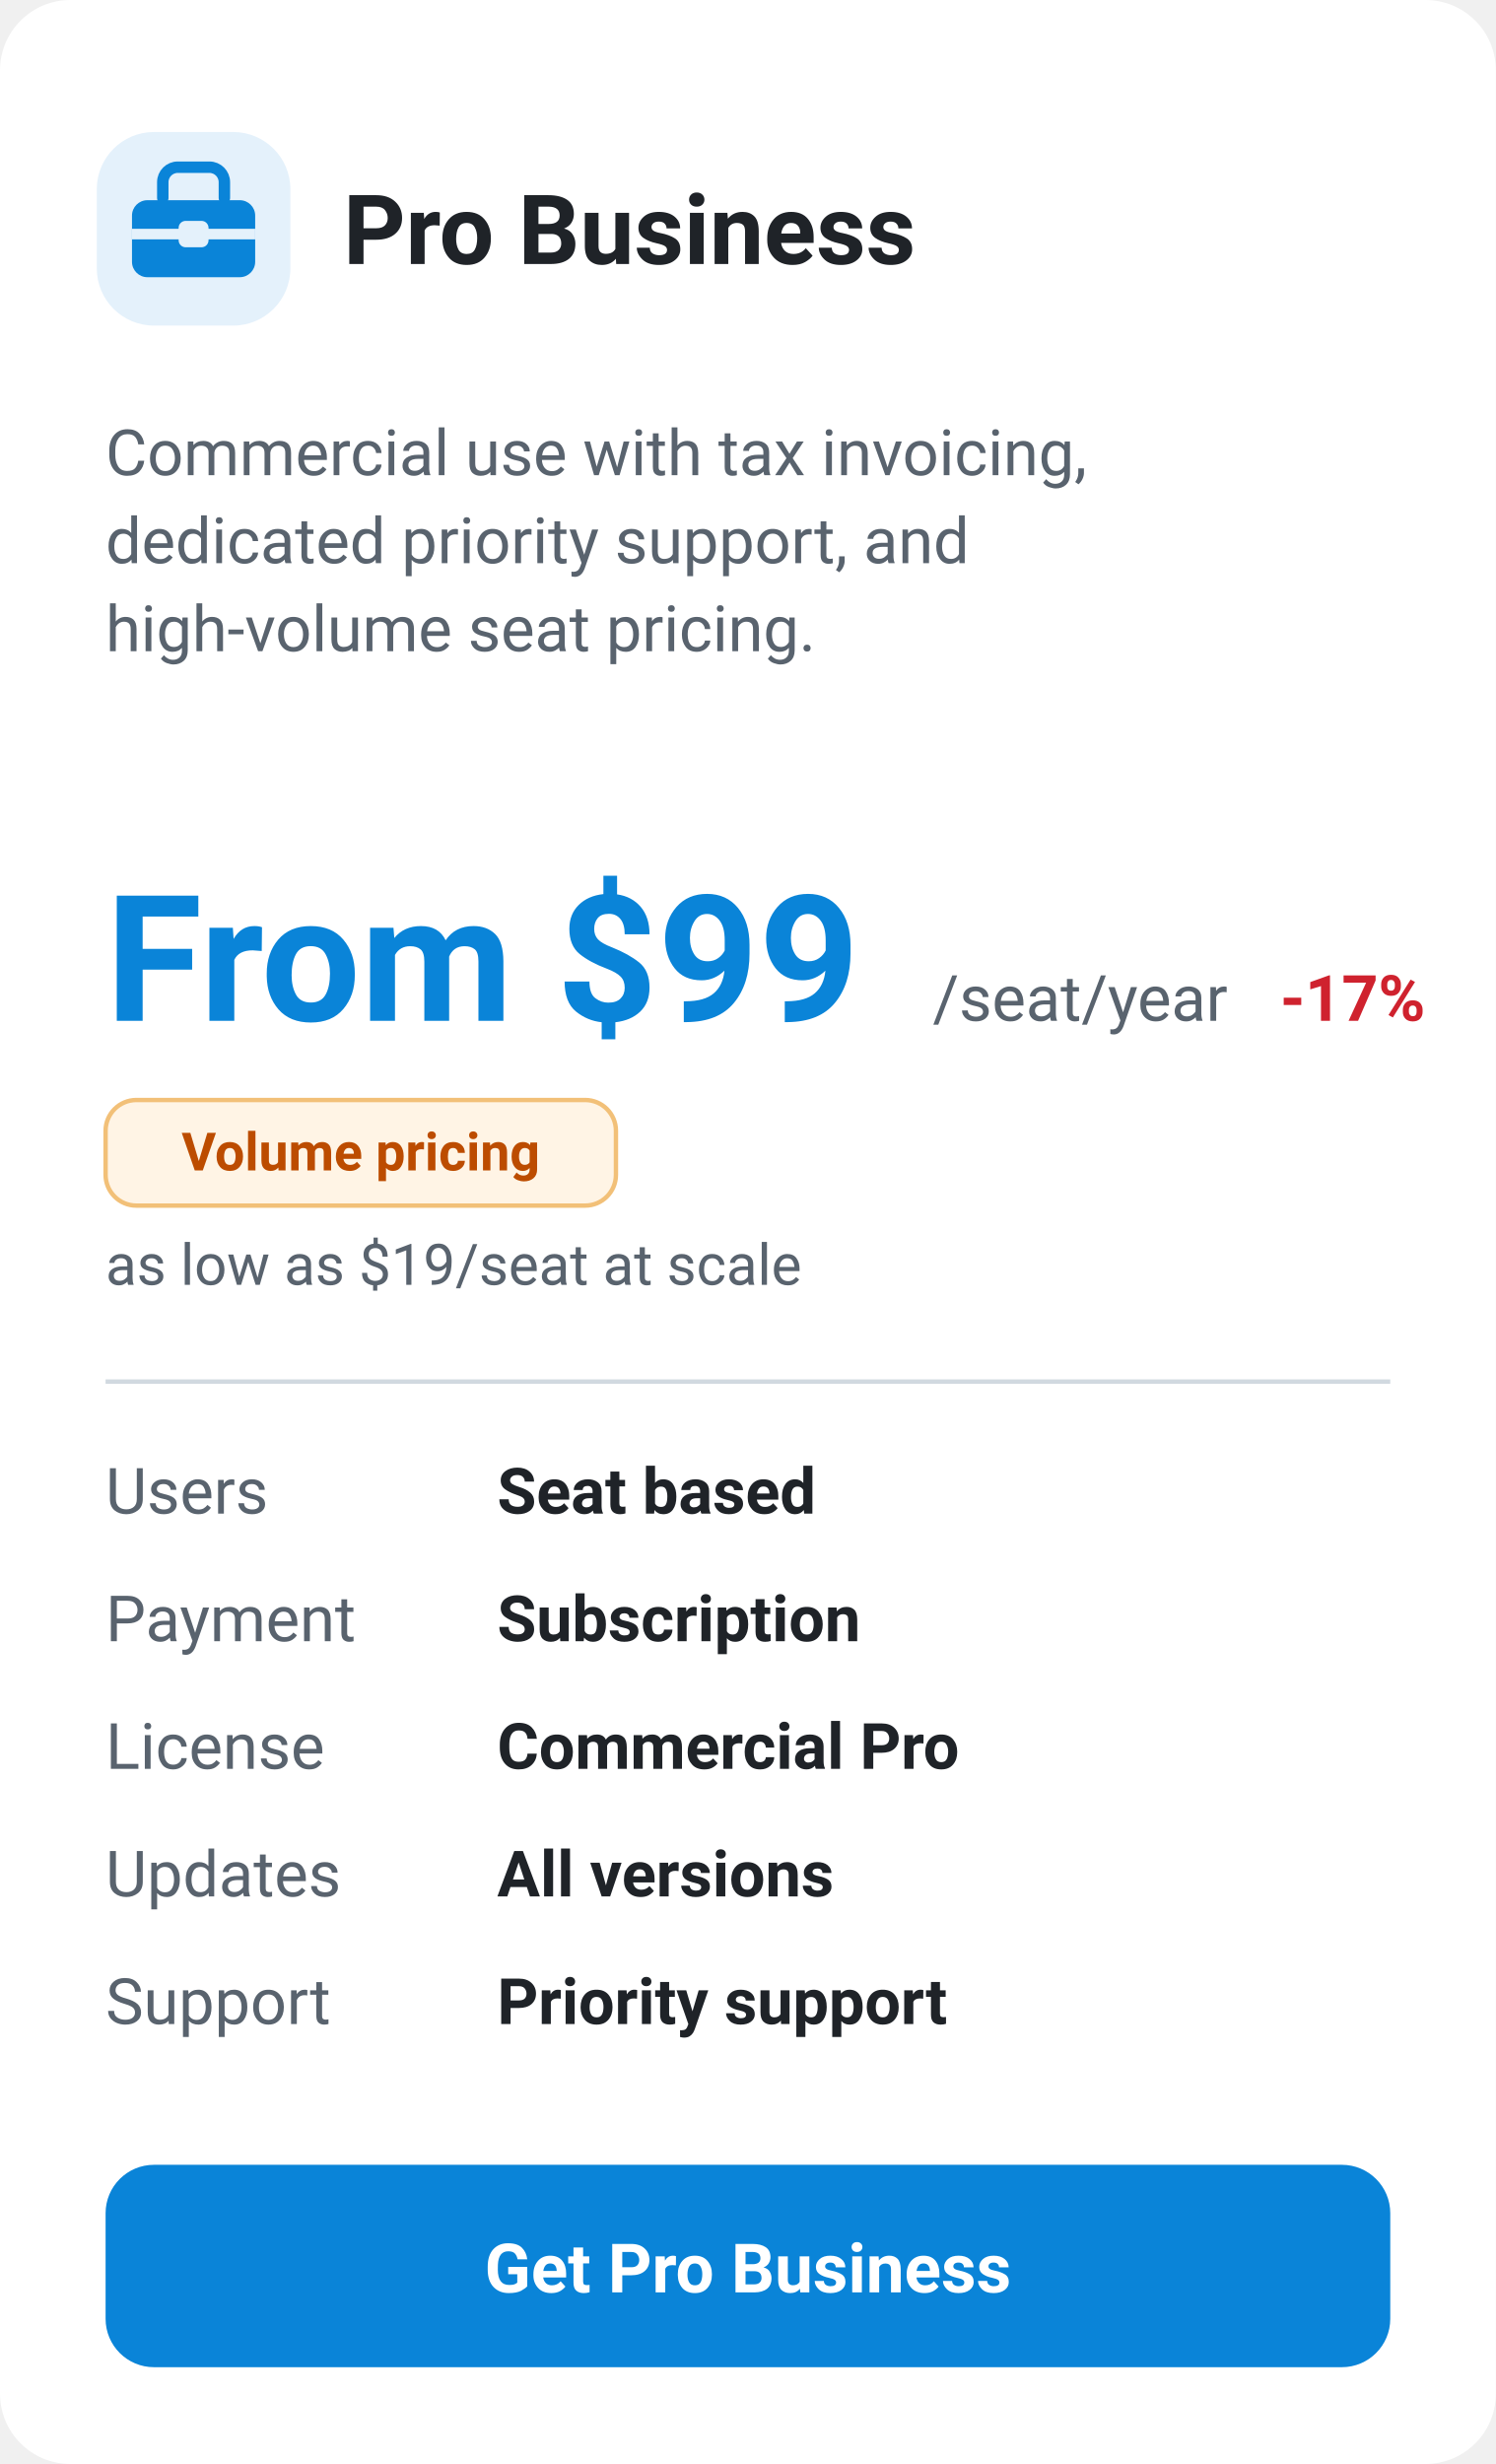
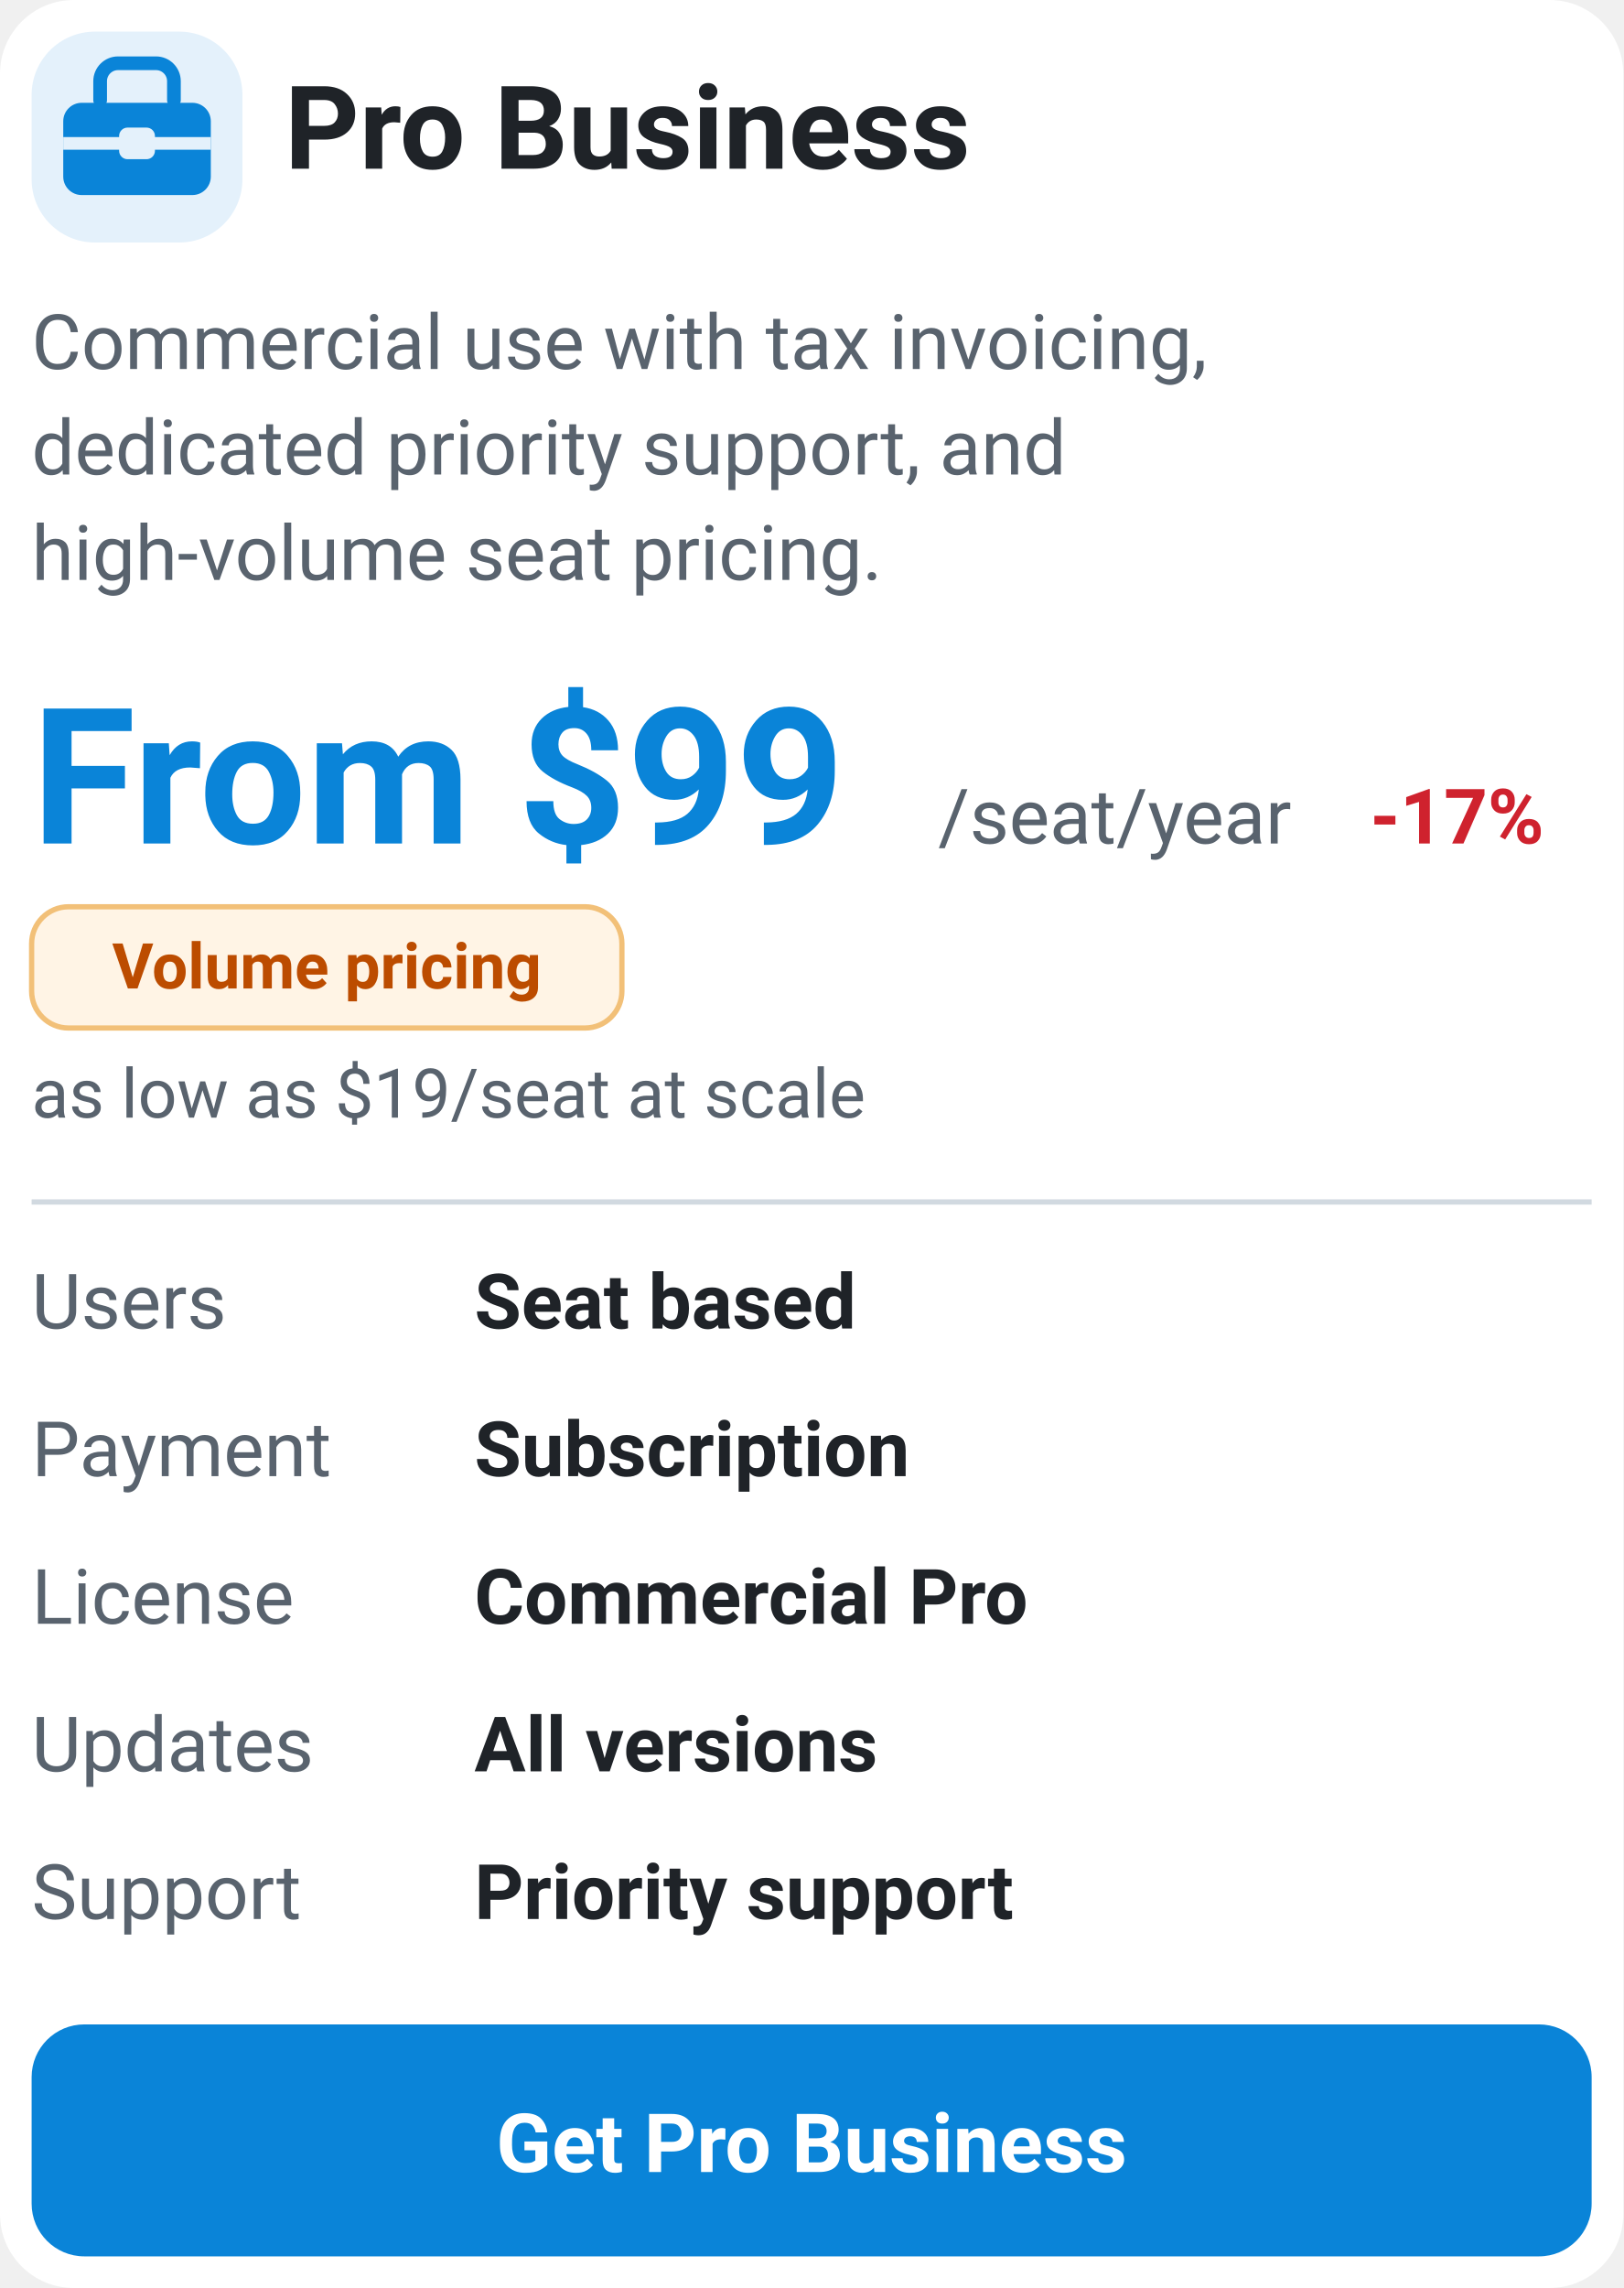
- <svg xmlns="http://www.w3.org/2000/svg" width="340" height="560" viewBox="0 0 340 560" role="img" aria-label="Pro Business plan">
+ <svg xmlns="http://www.w3.org/2000/svg" width="308" height="434" viewBox="0 0 308 434" role="img" aria-label="Pro Business plan">
+   <rect x="0" y="0" width="308" height="434" rx="14" fill="#ffffff" />
  <g font-family="-apple-system, BlinkMacSystemFont, 'Segoe UI', Roboto, Helvetica, Arial, sans-serif">
-     <rect x="0" y="0" width="340" height="560" rx="16" fill="#ffffff" />
-     <rect x="22" y="30" width="44" height="44" rx="13" fill="#e4f1fb" />
-     <path d="M37 45v-3.6a3.4 3.4 0 0 1 3.4-3.4h7.2a3.4 3.4 0 0 1 3.4 3.4V45" fill="none" stroke="#0a84d8" stroke-width="2.6" stroke-linecap="round" />
-     <rect x="30" y="45.5" width="28" height="17.5" rx="3.5" fill="#0a84d8" />
-     <rect x="30" y="52" width="28" height="2.4" fill="#e4f1fb" />
-     <rect x="40.6" y="50.2" width="6.8" height="6" rx="1.6" fill="#e4f1fb" />
-     <text x="78" y="60" font-size="22" font-weight="700" fill="#1f2328">Pro Business</text>
-     <text x="24" y="108" font-size="14.5" fill="#59636e">Commercial use with tax invoicing,</text>
-     <text x="24" y="128" font-size="14.5" fill="#59636e">dedicated priority support, and</text>
-     <text x="24" y="148" font-size="14.5" fill="#59636e">high-volume seat pricing.</text>
-     <text x="24" y="232" font-size="40" font-weight="700" fill="#0a84d8">From $99</text>
-     <text x="212" y="232" font-size="14.5" fill="#59636e">/seat/year</text>
-     <text x="291" y="232" font-size="14.5" font-weight="600" fill="#cf222e">-17%</text>
-     <rect x="24" y="250" width="116" height="24" rx="7" fill="#fff4e5" stroke="#f2c078" />
-     <text x="82" y="266" font-size="12" font-weight="600" fill="#bc4c00" text-anchor="middle">Volume pricing</text>
-     <text x="24" y="292" font-size="13" fill="#59636e">as low as $19/seat at scale</text>
-     <line x1="24" y1="314" x2="316" y2="314" stroke="#d1d9e0" />
-     <text x="24" y="344" font-size="14.5" fill="#59636e">Users</text>
-     <text x="113" y="344" font-size="14.5" font-weight="600" fill="#1f2328">Seat based</text>
-     <text x="24" y="373" font-size="14.5" fill="#59636e">Payment</text>
-     <text x="113" y="373" font-size="14.5" font-weight="600" fill="#1f2328">Subscription</text>
-     <text x="24" y="402" font-size="14.5" fill="#59636e">License</text>
-     <text x="113" y="402" font-size="14.5" font-weight="600" fill="#1f2328">Commercial Pro</text>
-     <text x="24" y="431" font-size="14.5" fill="#59636e">Updates</text>
-     <text x="113" y="431" font-size="14.5" font-weight="600" fill="#1f2328">All versions</text>
-     <text x="24" y="460" font-size="14.5" fill="#59636e">Support</text>
-     <text x="113" y="460" font-size="14.5" font-weight="600" fill="#1f2328">Priority support</text>
-     <rect x="24" y="492" width="292" height="46" rx="11" fill="#0a84d8" />
-     <text x="170" y="521" font-size="15.5" font-weight="600" fill="#ffffff" text-anchor="middle">Get Pro Business</text>
+     <rect x="6" y="6" width="40" height="40" rx="12" fill="#e4f1fb" />
+     <g transform="translate(-18,-26)">
+       <path d="M37 45v-3.6a3.4 3.4 0 0 1 3.4-3.4h7.2a3.4 3.4 0 0 1 3.4 3.4V45" fill="none" stroke="#0a84d8" stroke-width="2.6" stroke-linecap="round" />
+       <rect x="30" y="45.5" width="28" height="17.5" rx="3.5" fill="#0a84d8" />
+       <rect x="30" y="52" width="28" height="2.4" fill="#e4f1fb" />
+       <rect x="40.6" y="50.2" width="6.8" height="6" rx="1.6" fill="#e4f1fb" />
+     </g>
+     <text x="54" y="32" font-size="22" font-weight="700" fill="#1f2328">Pro Business</text>
+     <text x="6" y="70" font-size="14.5" fill="#59636e">Commercial use with tax invoicing,</text>
+     <text x="6" y="90" font-size="14.5" fill="#59636e">dedicated priority support, and</text>
+     <text x="6" y="110" font-size="14.5" fill="#59636e">high-volume seat pricing.</text>
+     <text x="6" y="160" font-size="36" font-weight="700" fill="#0a84d8">From $99</text>
+     <text x="178" y="160" font-size="14.5" fill="#59636e">/seat/year</text>
+     <text x="260" y="160" font-size="14.5" font-weight="600" fill="#cf222e">-17%</text>
+     <rect x="6" y="172" width="112" height="23" rx="7" fill="#fff4e5" stroke="#f2c078" />
+     <text x="62" y="187.5" font-size="12" font-weight="600" fill="#bc4c00" text-anchor="middle">Volume pricing</text>
+     <text x="6" y="212" font-size="13" fill="#59636e">as low as $19/seat at scale</text>
+     <line x1="6" y1="228" x2="302" y2="228" stroke="#d1d9e0" />
+     <text x="6" y="252" font-size="14.5" fill="#59636e">Users</text>
+     <text x="90" y="252" font-size="14.5" font-weight="600" fill="#1f2328">Seat based</text>
+     <text x="6" y="280" font-size="14.5" fill="#59636e">Payment</text>
+     <text x="90" y="280" font-size="14.5" font-weight="600" fill="#1f2328">Subscription</text>
+     <text x="6" y="308" font-size="14.5" fill="#59636e">License</text>
+     <text x="90" y="308" font-size="14.5" font-weight="600" fill="#1f2328">Commercial Pro</text>
+     <text x="6" y="336" font-size="14.5" fill="#59636e">Updates</text>
+     <text x="90" y="336" font-size="14.5" font-weight="600" fill="#1f2328">All versions</text>
+     <text x="6" y="364" font-size="14.5" fill="#59636e">Support</text>
+     <text x="90" y="364" font-size="14.5" font-weight="600" fill="#1f2328">Priority support</text>
+     <rect x="6" y="384" width="296" height="44" rx="10" fill="#0a84d8" />
+     <text x="154" y="412" font-size="15.5" font-weight="600" fill="#ffffff" text-anchor="middle">Get Pro Business</text>
  </g>
</svg>
